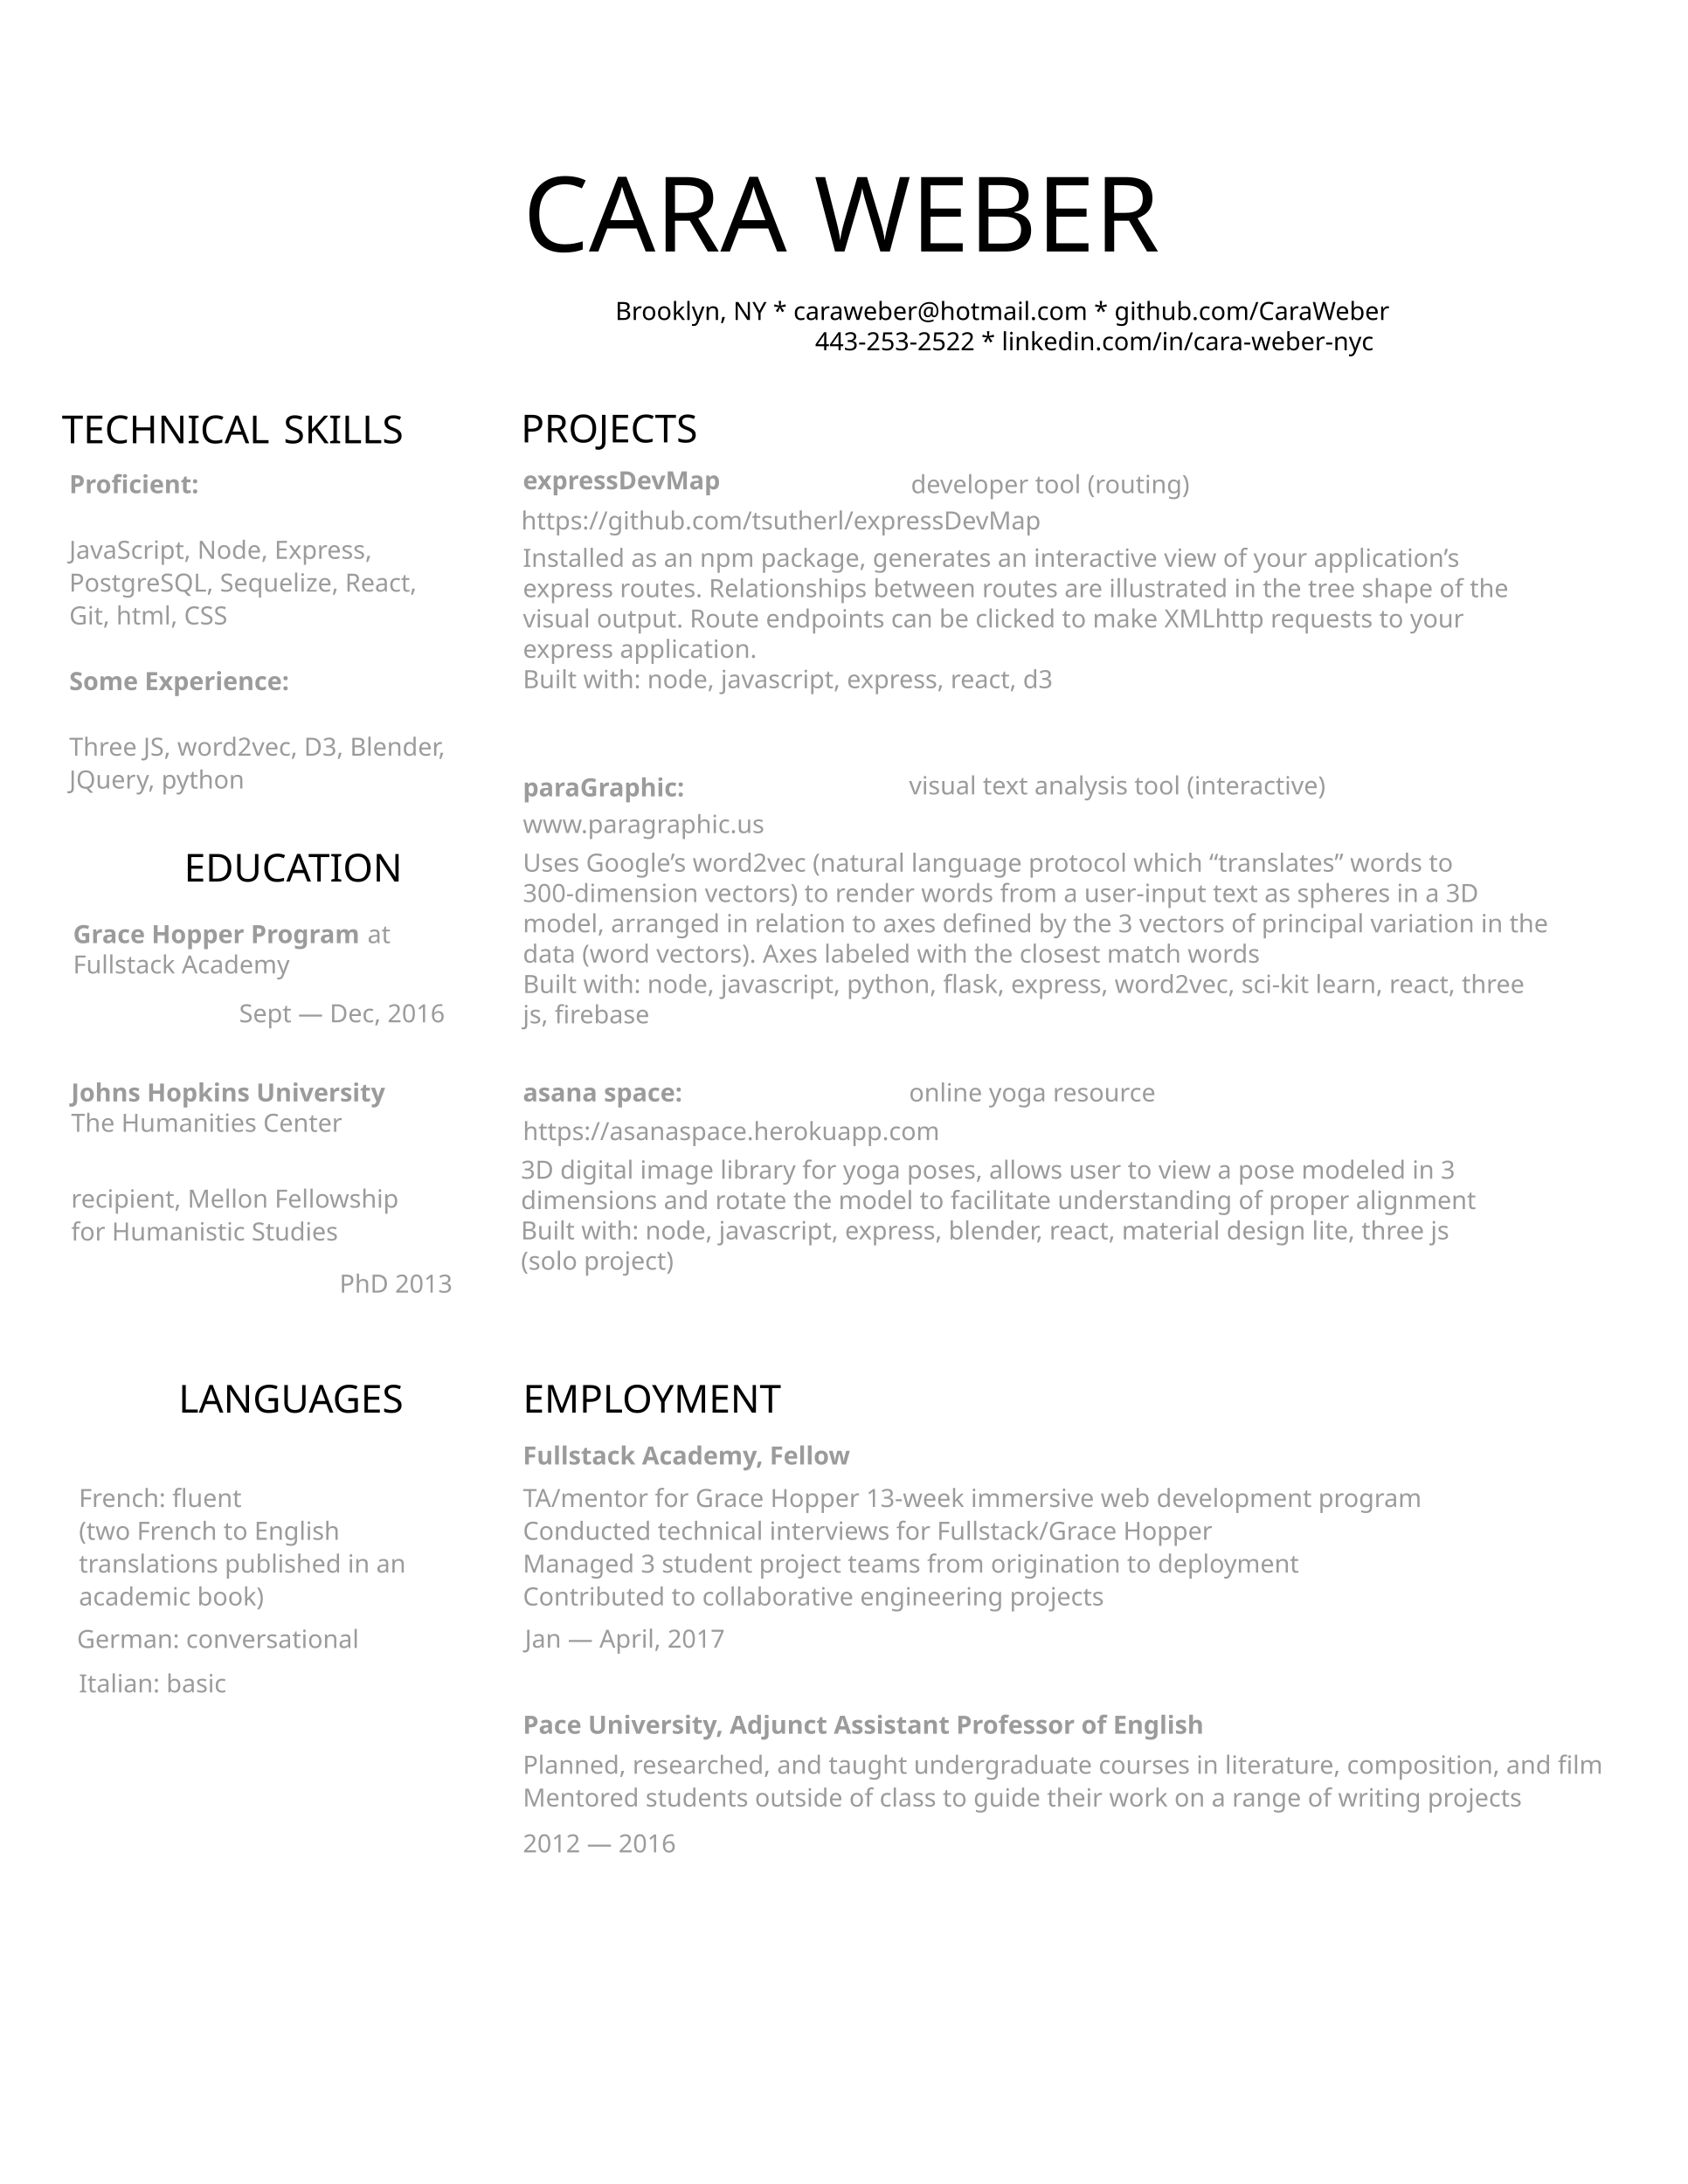
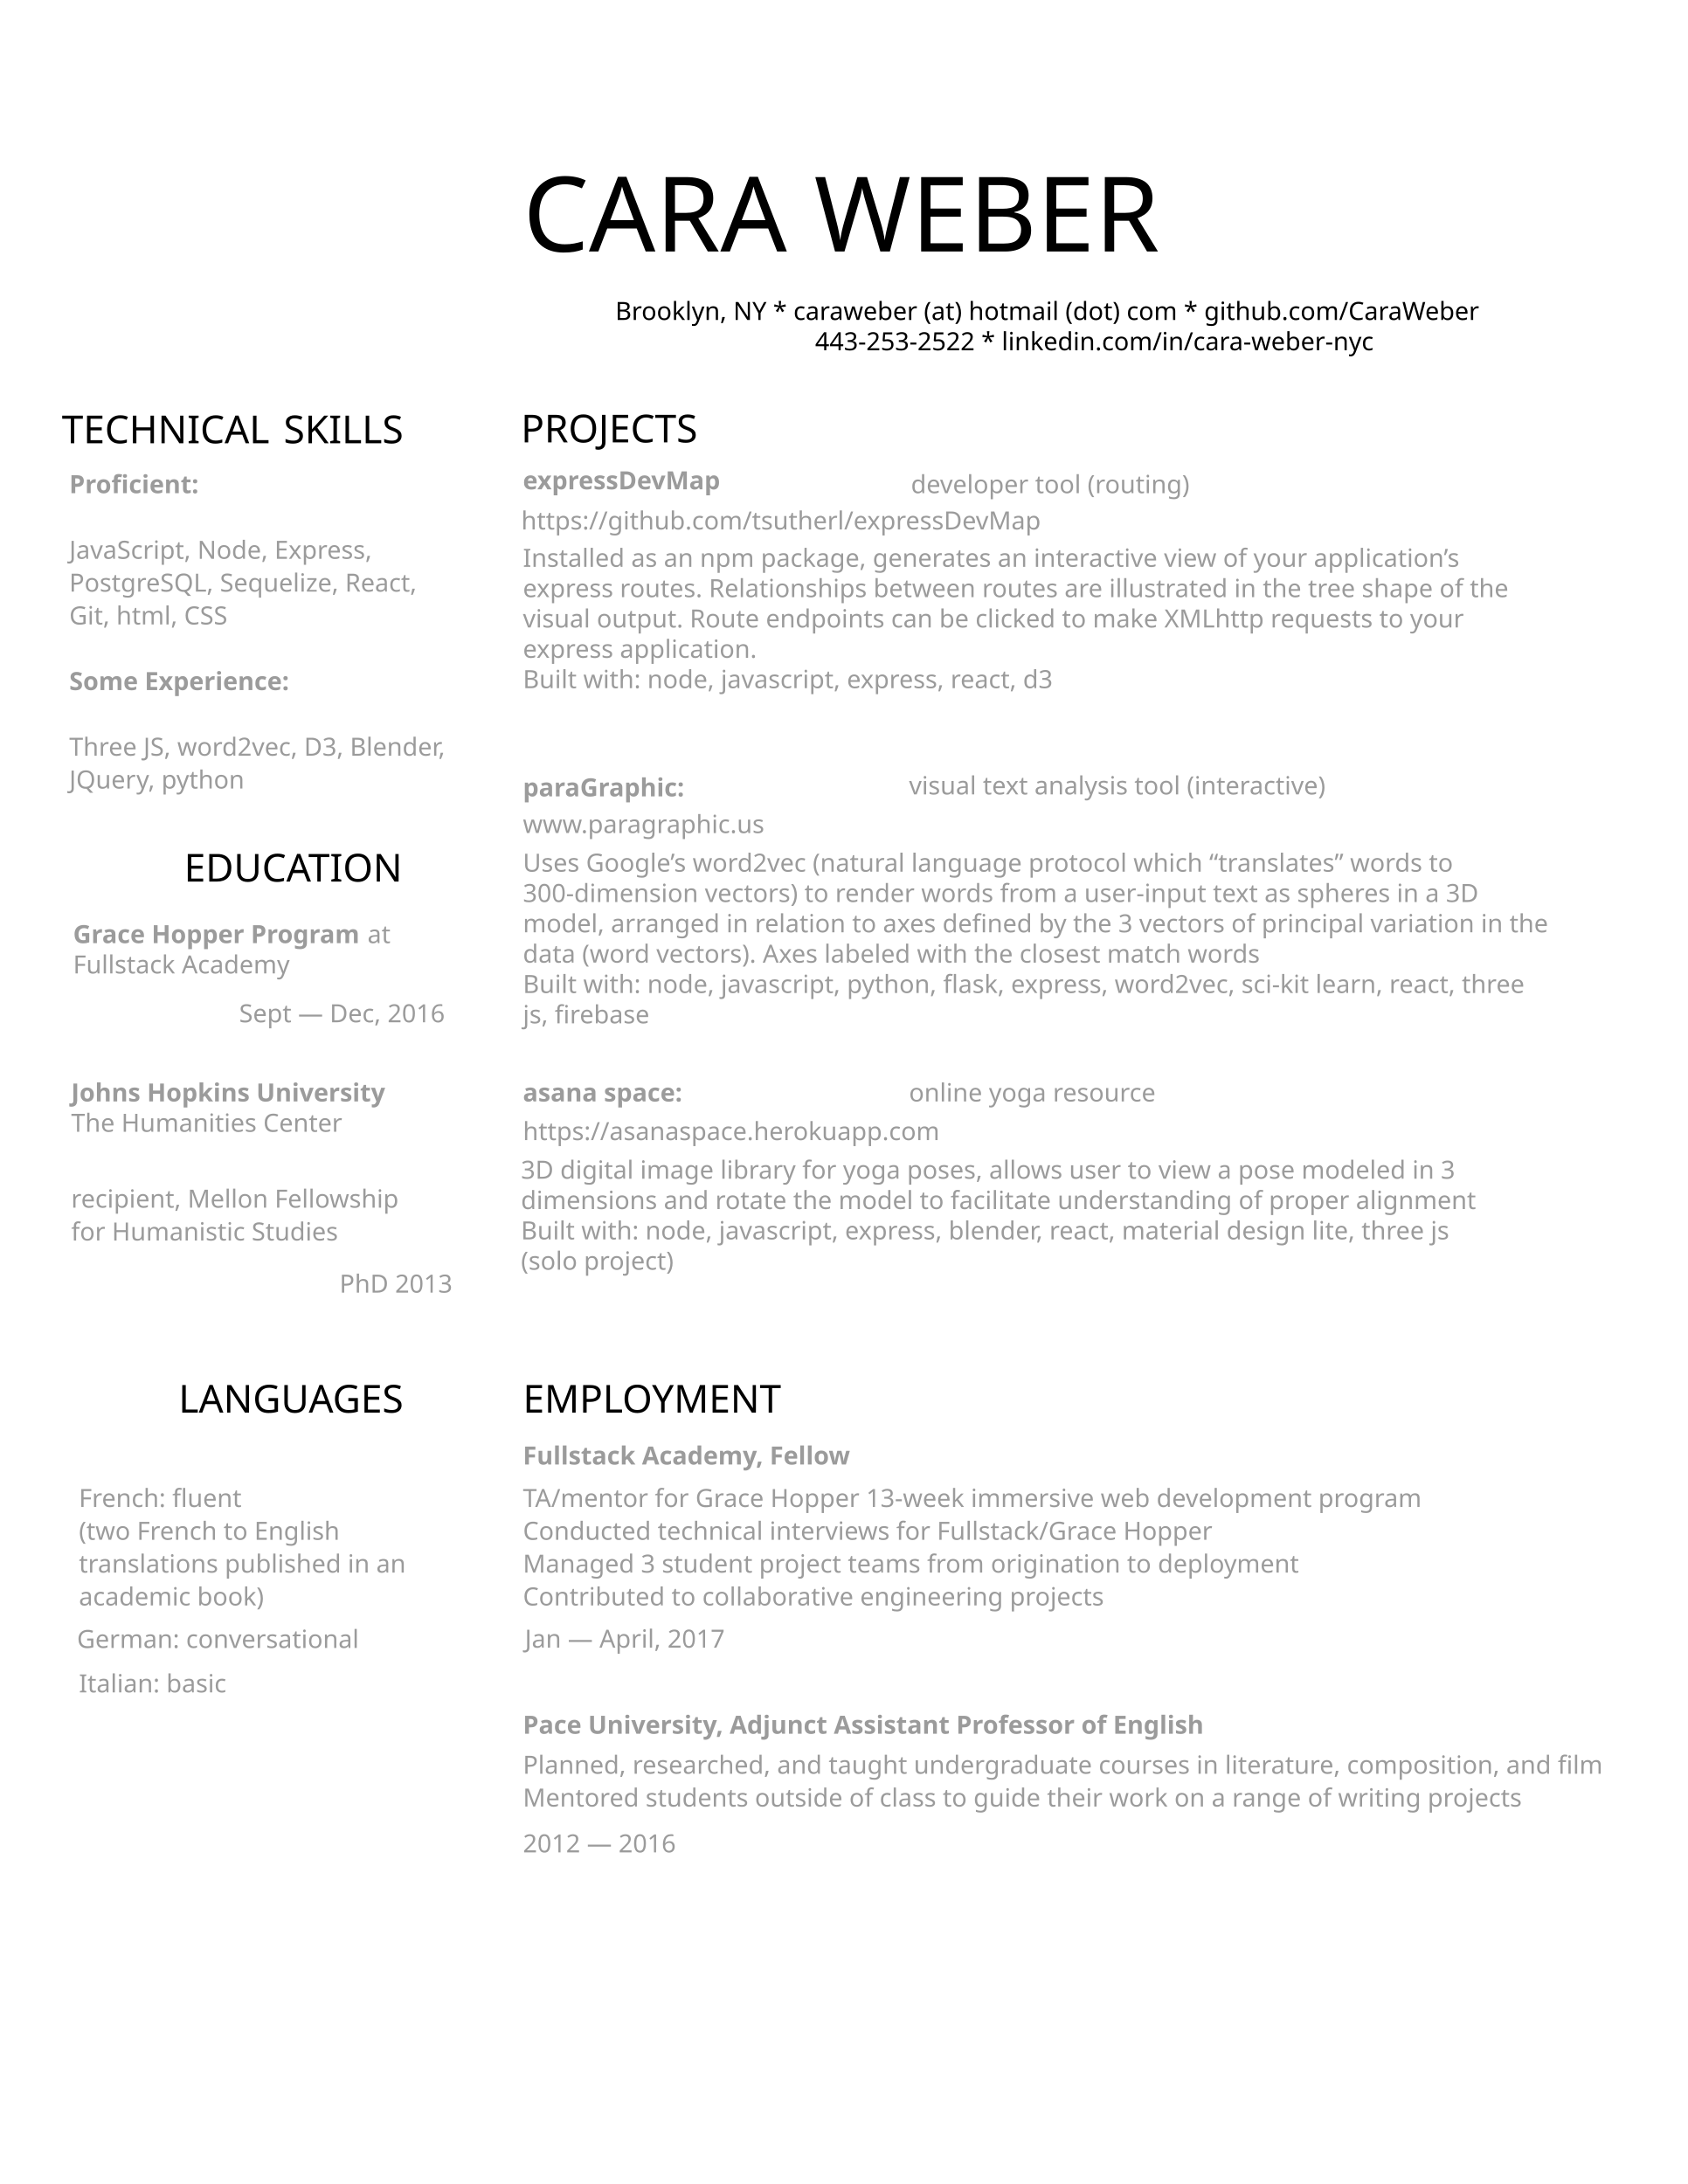
<svg xmlns="http://www.w3.org/2000/svg" width="612px" height="792px" viewBox="0 0 612 792" version="1.1" style="background: #FFFFFF;">
  <defs />
  <g id="Page-1" stroke="none" stroke-width="1" fill="none" fill-rule="evenodd">
    <g id="Letter-Copy" />
    <g id="Letter">
      <text id="Planned,-researched," font-family="LucidaGrande, Lucida Grande" font-size="9.1" font-weight="normal" line-spacing="11.9" fill="#9B9B9B">
        <tspan x="189.6" y="643.225">Planned, researched, and taught undergraduate courses in literature, composition, and film</tspan>
        <tspan x="189.6" y="655.125">Mentored students outside of class to guide their work on a range of writing projects</tspan>
      </text>
      <text id="2012-—-2016" font-family="LucidaGrande, Lucida Grande" font-size="9.1" font-weight="normal" fill="#9B9B9B">
        <tspan x="189.6" y="671.738">2012 — 2016</tspan>
      </text>
      <text id="German:-conversation" font-family="LucidaGrande, Lucida Grande" font-size="9.1" font-weight="normal" fill="#9B9B9B">
        <tspan x="27.9" y="597.612">German: conversational</tspan>
      </text>
      <text id="Italian:-basic" font-family="LucidaGrande, Lucida Grande" font-size="9.1" font-weight="normal" fill="#9B9B9B">
        <tspan x="28.6" y="613.718">Italian: basic</tspan>
      </text>
      <text id="Pace-University,-Adj" font-family="LucidaGrande-Bold, Lucida Grande" font-size="9.1" font-weight="bold" fill="#9B9B9B">
        <tspan x="189.6" y="628.718">Pace University, Adjunct Assistant Professor of English</tspan>
      </text>
      <text id="Jan-—-April,-2017" font-family="LucidaGrande, Lucida Grande" font-size="9.1" font-weight="normal" fill="#9B9B9B">
        <tspan x="190.3" y="597.508">Jan — April, 2017</tspan>
      </text>
      <text id="CARA-WEBER" font-family="LaoMN, Lao MN" font-size="37.8" font-weight="normal" fill="#000000">
        <tspan x="189.637" y="91.205">CARA WEBER</tspan>
      </text>
      <text id="Brooklyn,-NY-*-caraw" font-family="LucidaGrande, Lucida Grande" font-size="9.1" font-weight="normal" fill="#000000">
-         <tspan x="223.103" y="116.023">Brooklyn, NY  *  caraweber@hotmail.com   *  github.com/CaraWeber    </tspan>
+         <tspan x="223.103" y="116.023">Brooklyn, NY  *  caraweber (at) hotmail (dot) com   *  github.com/CaraWeber    </tspan>
        <tspan x="295.543" y="127.023">443-253-2522  *  linkedin.com/in/cara-weber-nyc</tspan>
      </text>
      <text id="TECHNICAL-SKILLS" font-family="LucidaGrande, Lucida Grande" font-size="14" font-weight="normal" fill="#000000">
        <tspan x="22.416" y="160.734">TECHNICAL</tspan>
        <tspan x="100.017" y="160.734" font-family="AlBayan, Al Bayan"> </tspan>
        <tspan x="102.817" y="160.734">SKILLS</tspan>
        <tspan x="146" y="160.734" font-family="AlBayan, Al Bayan"> </tspan>
      </text>
      <text id="EDUCATION" font-family="LucidaGrande, Lucida Grande" font-size="14" font-weight="normal" fill="#000000">
        <tspan x="66.736" y="319.698">EDUCATION</tspan>
      </text>
      <text id="PROJECTS" font-family="LucidaGrande, Lucida Grande" font-size="14" font-weight="normal" fill="#000000">
        <tspan x="188.9" y="160.434">PROJECTS</tspan>
      </text>
      <text id="EMPLOYMENT" font-family="LucidaGrande, Lucida Grande" font-size="14" font-weight="normal" fill="#000000">
        <tspan x="189.6" y="512.275">EMPLOYMENT</tspan>
      </text>
      <text id="LANGUAGES" font-family="LucidaGrande, Lucida Grande" font-size="14" font-weight="normal" fill="#000000">
        <tspan x="64.728" y="512.275">LANGUAGES</tspan>
      </text>
      <text id="Proficient:-JavaScri" font-family="LucidaGrande-Bold, Lucida Grande" font-size="9.1" font-weight="bold" line-spacing="11.9" fill="#9B9B9B">
        <tspan x="25.1" y="178.843">Proficient:</tspan>
        <tspan x="25.1" y="190.743" font-family="LucidaGrande, Lucida Grande" font-weight="normal"> </tspan>
        <tspan x="25.1" y="202.643" font-family="LucidaGrande, Lucida Grande" font-weight="normal">JavaScript, Node, Express, </tspan>
        <tspan x="25.1" y="214.543" font-family="LucidaGrande, Lucida Grande" font-weight="normal">PostgreSQL, Sequelize, React, </tspan>
        <tspan x="25.1" y="226.443" font-family="LucidaGrande, Lucida Grande" font-weight="normal">Git, html, CSS</tspan>
        <tspan x="25.1" y="238.343" font-family="LucidaGrande, Lucida Grande" font-weight="normal" />
        <tspan x="25.1" y="250.243">Some Experience: 	</tspan>
        <tspan x="25.1" y="262.143" font-family="LucidaGrande, Lucida Grande" font-weight="normal" />
        <tspan x="25.1" y="274.043" font-family="LucidaGrande, Lucida Grande" font-weight="normal">Three JS, word2vec, D3, Blender, </tspan>
        <tspan x="25.1" y="285.943" font-family="LucidaGrande, Lucida Grande" font-weight="normal">JQuer</tspan>
        <tspan x="49.441" y="285.943" font-family="LucidaGrande, Lucida Grande" font-weight="normal">y, python</tspan>
      </text>
      <text id="expressDevMap" font-family="LucidaGrande-Bold, Lucida Grande" font-size="9.1" font-weight="bold" line-spacing="11.2" fill="#9B9B9B">
        <tspan x="189.6" y="177.443">expressDevMap</tspan>
        <tspan x="189.6" y="188.643">	</tspan>
        <tspan x="189.6" y="199.843" font-family="LucidaGrande, Lucida Grande" font-weight="normal" line-spacing="11.9" />
        <tspan x="189.6" y="211.743" font-family="LucidaGrande, Lucida Grande" font-weight="normal" line-spacing="11.9">	</tspan>
        <tspan x="189.6" y="223.643" font-family="LucidaGrande, Lucida Grande" font-weight="normal" line-spacing="11.9" />
        <tspan x="189.6" y="235.543" font-family="LucidaGrande, Lucida Grande" font-weight="normal" line-spacing="11.9" />
        <tspan x="189.6" y="247.443" font-family="LucidaGrande, Lucida Grande" font-weight="normal" line-spacing="11.9" />
        <tspan x="189.6" y="259.343" font-family="LucidaGrande, Lucida Grande" font-weight="normal" line-spacing="11.9" />
      </text>
      <text id="https://github.com/t" font-family="LucidaGrande, Lucida Grande" font-size="9.1" font-weight="normal" fill="#9B9B9B">
        <tspan x="189" y="192">https://github.com/tsutherl/expressDevMap</tspan>
      </text>
      <text id="Installed-as-an-npm" font-family="LucidaGrande, Lucida Grande" font-size="9.1" font-weight="normal" fill="#9B9B9B">
        <tspan x="189.6" y="205.552">Installed as an npm package, generates an interactive view of your application’s </tspan>
        <tspan x="189.6" y="216.552">express routes.  Relationships between routes are illustrated in the tree shape of the </tspan>
        <tspan x="189.6" y="227.552">visual output.  Route endpoints can be clicked to make XMLhttp requests to your </tspan>
        <tspan x="189.6" y="238.552">express application.</tspan>
        <tspan x="189.6" y="249.552">Built with:  node, javascript, express, react, d3</tspan>
        <tspan x="394.554" y="249.552" font-family="LucidaGrande-Bold, Lucida Grande" font-weight="bold" />
      </text>
      <text id="Uses-Google’s-word2v" font-family="LucidaGrande, Lucida Grande" font-size="9.1" font-weight="normal" fill="#9B9B9B">
        <tspan x="189.6" y="316.099">Uses Google’s word2vec (natural language protocol which “translates” words to </tspan>
        <tspan x="189.6" y="327.099">300-dimension vectors) to render words from a user-input text as spheres in a 3D </tspan>
        <tspan x="189.6" y="338.099">model, arranged in relation to axes defined by the 3 vectors of principal variation in the </tspan>
        <tspan x="189.6" y="349.099">data (word vectors).  Axes labeled with the closest match words</tspan>
        <tspan x="189.6" y="360.099">Built with:  node, javascript, python, flask, express, word2vec, sci-kit learn, react, three </tspan>
        <tspan x="189.6" y="371.099">js, firebase</tspan>
        <tspan x="237.886" y="371.099" font-family="LucidaGrande-Bold, Lucida Grande" font-weight="bold" />
      </text>
      <text id="asana-space:" font-family="LucidaGrande-Bold, Lucida Grande" font-size="9.1" font-weight="bold" fill="#9B9B9B">
        <tspan x="189.6" y="399.432">asana space:</tspan>
        <tspan x="189.6" y="410.432">		</tspan>
      </text>
      <text id="https://asanaspace.h" font-family="LucidaGrande, Lucida Grande" font-size="9.1" font-weight="normal" fill="#9B9B9B">
        <tspan x="189.6" y="413.441">https://asanaspace.herokuapp.com</tspan>
      </text>
      <text id="3D-digital-image-lib" font-family="LucidaGrande, Lucida Grande" font-size="9.1" font-weight="normal" fill="#9B9B9B">
        <tspan x="188.9" y="427.446">3D digital image library for yoga poses, allows user to view a pose modeled in 3 </tspan>
        <tspan x="188.9" y="438.446">dimensions and rotate the model to facilitate understanding of proper alignment</tspan>
        <tspan x="188.9" y="449.446">Built with:  node, javascript, express, blender, react, material design lite, three js</tspan>
        <tspan x="188.9" y="460.446">(solo project)</tspan>
      </text>
      <text id="online-yoga-resource" font-family="LucidaGrande, Lucida Grande" font-size="9.1" font-weight="normal" fill="#9B9B9B">
        <tspan x="329.6" y="399.432">online yoga resource</tspan>
      </text>
      <text id="developer-tool-(rout" font-family="LucidaGrande, Lucida Grande" font-size="9.1" font-weight="normal" fill="#9B9B9B">
        <tspan x="330.3" y="178.843">developer tool (routing)</tspan>
      </text>
      <text id="visual-text-analysis" font-family="LucidaGrande, Lucida Grande" font-size="9.1" font-weight="normal" fill="#9B9B9B">
        <tspan x="329.6" y="288.087">visual text analysis tool (interactive)</tspan>
      </text>
      <text id="www.paragraphic.us" font-family="LucidaGrande, Lucida Grande" font-size="9.1" font-weight="normal" fill="#9B9B9B">
        <tspan x="189.6" y="302.093">www.paragraphic.us</tspan>
      </text>
      <text id="paraGraphic:" font-family="LucidaGrande-Bold, Lucida Grande" font-size="9.1" font-weight="bold" fill="#9B9B9B">
        <tspan x="189.6" y="288.788">paraGraphic: </tspan>
        <tspan x="189.6" y="299.788">		</tspan>
      </text>
      <text id="Grace-Hopper-Program" font-family="LucidaGrande-Bold, Lucida Grande" font-size="9.1" font-weight="bold" fill="#9B9B9B">
        <tspan x="26.5" y="342.009">Grace Hopper Program</tspan>
        <tspan x="133.229" y="342.009" font-family="LucidaGrande, Lucida Grande" font-weight="normal"> at </tspan>
        <tspan x="26.5" y="353.009" font-family="LucidaGrande, Lucida Grande" font-weight="normal">Fullstack Academy</tspan>
      </text>
      <text id="Sept-—-Dec,-2016" font-family="LucidaGrande, Lucida Grande" font-size="9.1" font-weight="normal" fill="#9B9B9B">
        <tspan x="86.7" y="370.721">Sept — Dec, 2016</tspan>
      </text>
      <text id="Johns-Hopkins-Univer" font-family="LucidaGrande-Bold, Lucida Grande" font-size="9.1" font-weight="bold" fill="#9B9B9B">
        <tspan x="25.8" y="399.432">Johns Hopkins University </tspan>
        <tspan x="25.8" y="410.432" font-family="LucidaGrande, Lucida Grande" font-weight="normal">The Humanities Center</tspan>
      </text>
      <text id="PhD-2013" font-family="LucidaGrande, Lucida Grande" font-size="9.1" font-weight="normal" fill="#9B9B9B">
        <tspan x="123.1" y="468.76">PhD 2013</tspan>
      </text>
      <text id="French:-fluent-(two" font-family="LucidaGrande, Lucida Grande" font-size="9.1" font-weight="normal" line-spacing="11.9" fill="#9B9B9B">
        <tspan x="28.6" y="546.491">French: fluent </tspan>
        <tspan x="28.6" y="558.391">(two French to English </tspan>
        <tspan x="28.6" y="570.291">translations published in an </tspan>
        <tspan x="28.6" y="582.191">academic book)</tspan>
      </text>
      <text id="recipient,-Mellon-Fe" font-family="LucidaGrande, Lucida Grande" font-size="9.1" font-weight="normal" line-spacing="11.9" fill="#9B9B9B">
        <tspan x="25.8" y="437.948">recipient, Mellon Fellowship </tspan>
        <tspan x="25.8" y="449.848">for Humanistic Studies</tspan>
      </text>
      <text id="Fullstack-Academy,-F" font-family="LucidaGrande-Bold, Lucida Grande" font-size="9.1" font-weight="bold" fill="#9B9B9B">
        <tspan x="189.6" y="531.085">Fullstack Academy, Fellow</tspan>
      </text>
      <text id="TA/mentor-for-Grace" font-family="LucidaGrande, Lucida Grande" font-size="9.1" font-weight="normal" line-spacing="11.9" fill="#9B9B9B">
        <tspan x="189.6" y="546.491">TA/mentor for Grace Hopper 13-week immersive web development program</tspan>
        <tspan x="189.6" y="558.391">Conducted technical interviews for Fullstack/Grace Hopper </tspan>
        <tspan x="189.6" y="570.291">Managed 3 student project teams from origination to deployment </tspan>
        <tspan x="189.6" y="582.191">Contributed to collaborative engineering projects </tspan>
        <tspan x="410.342" y="582.191" font-family="LucidaGrande-Bold, Lucida Grande" font-weight="bold" />
      </text>
    </g>
  </g>
</svg>
